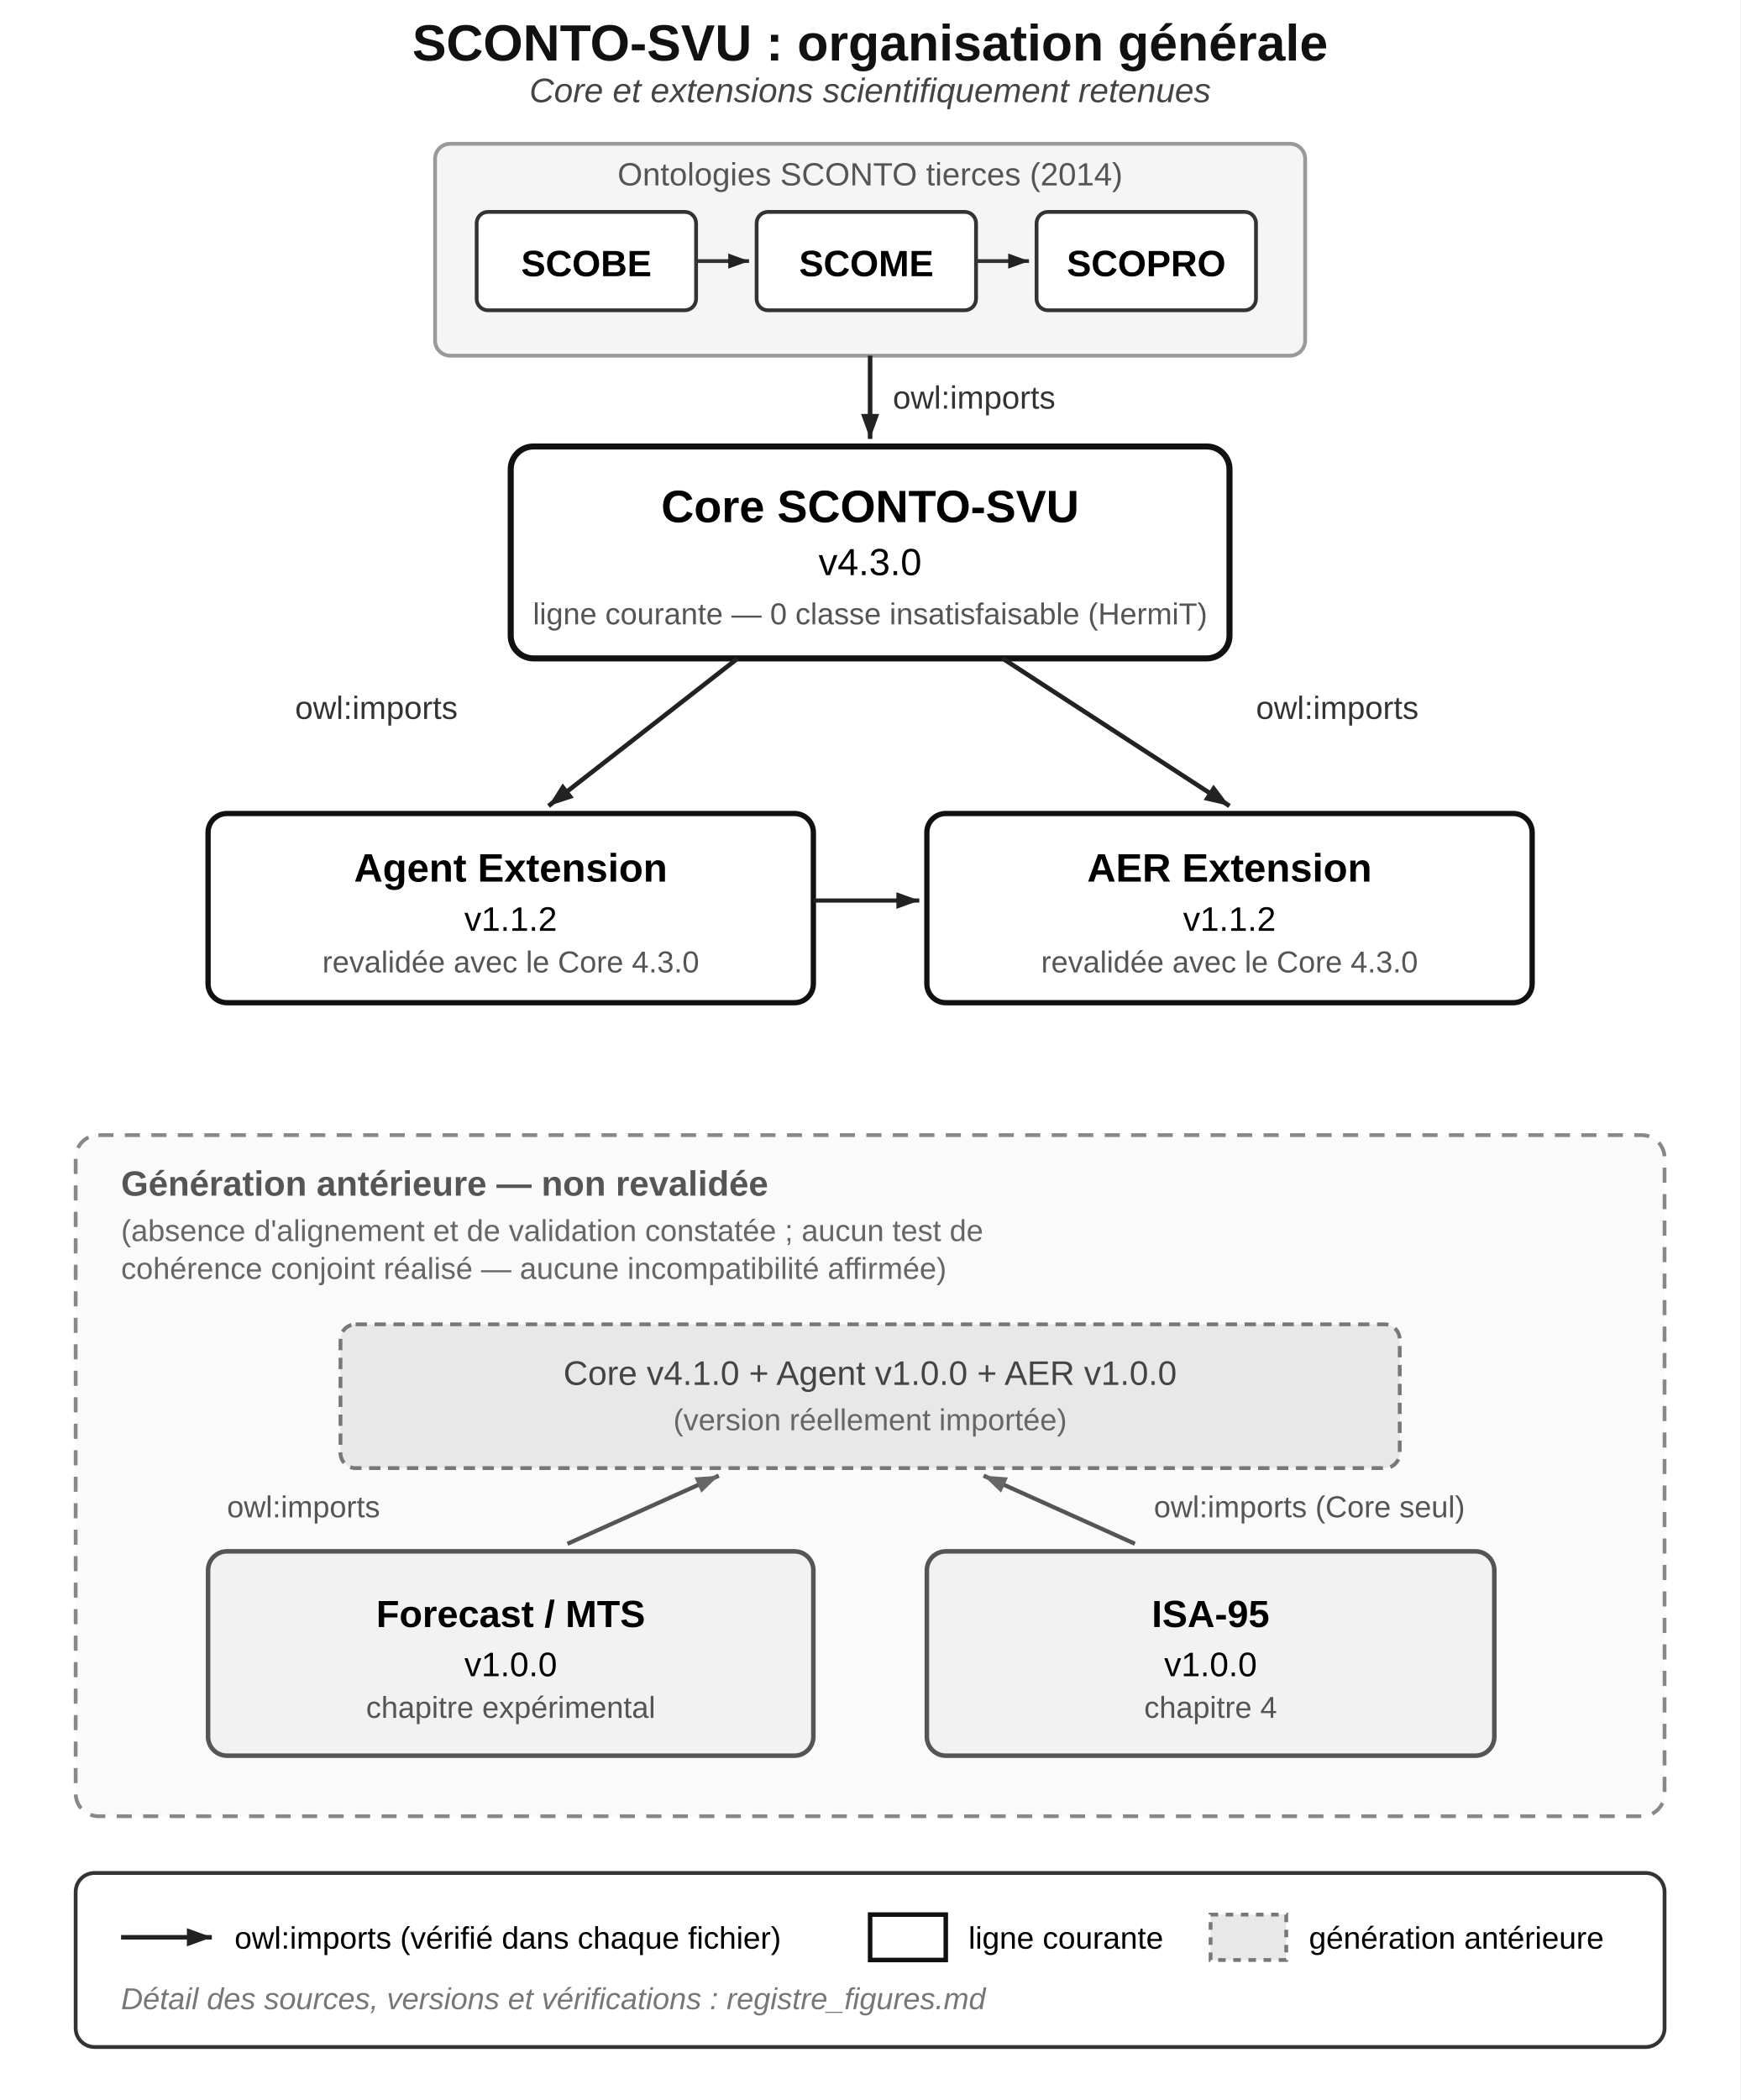
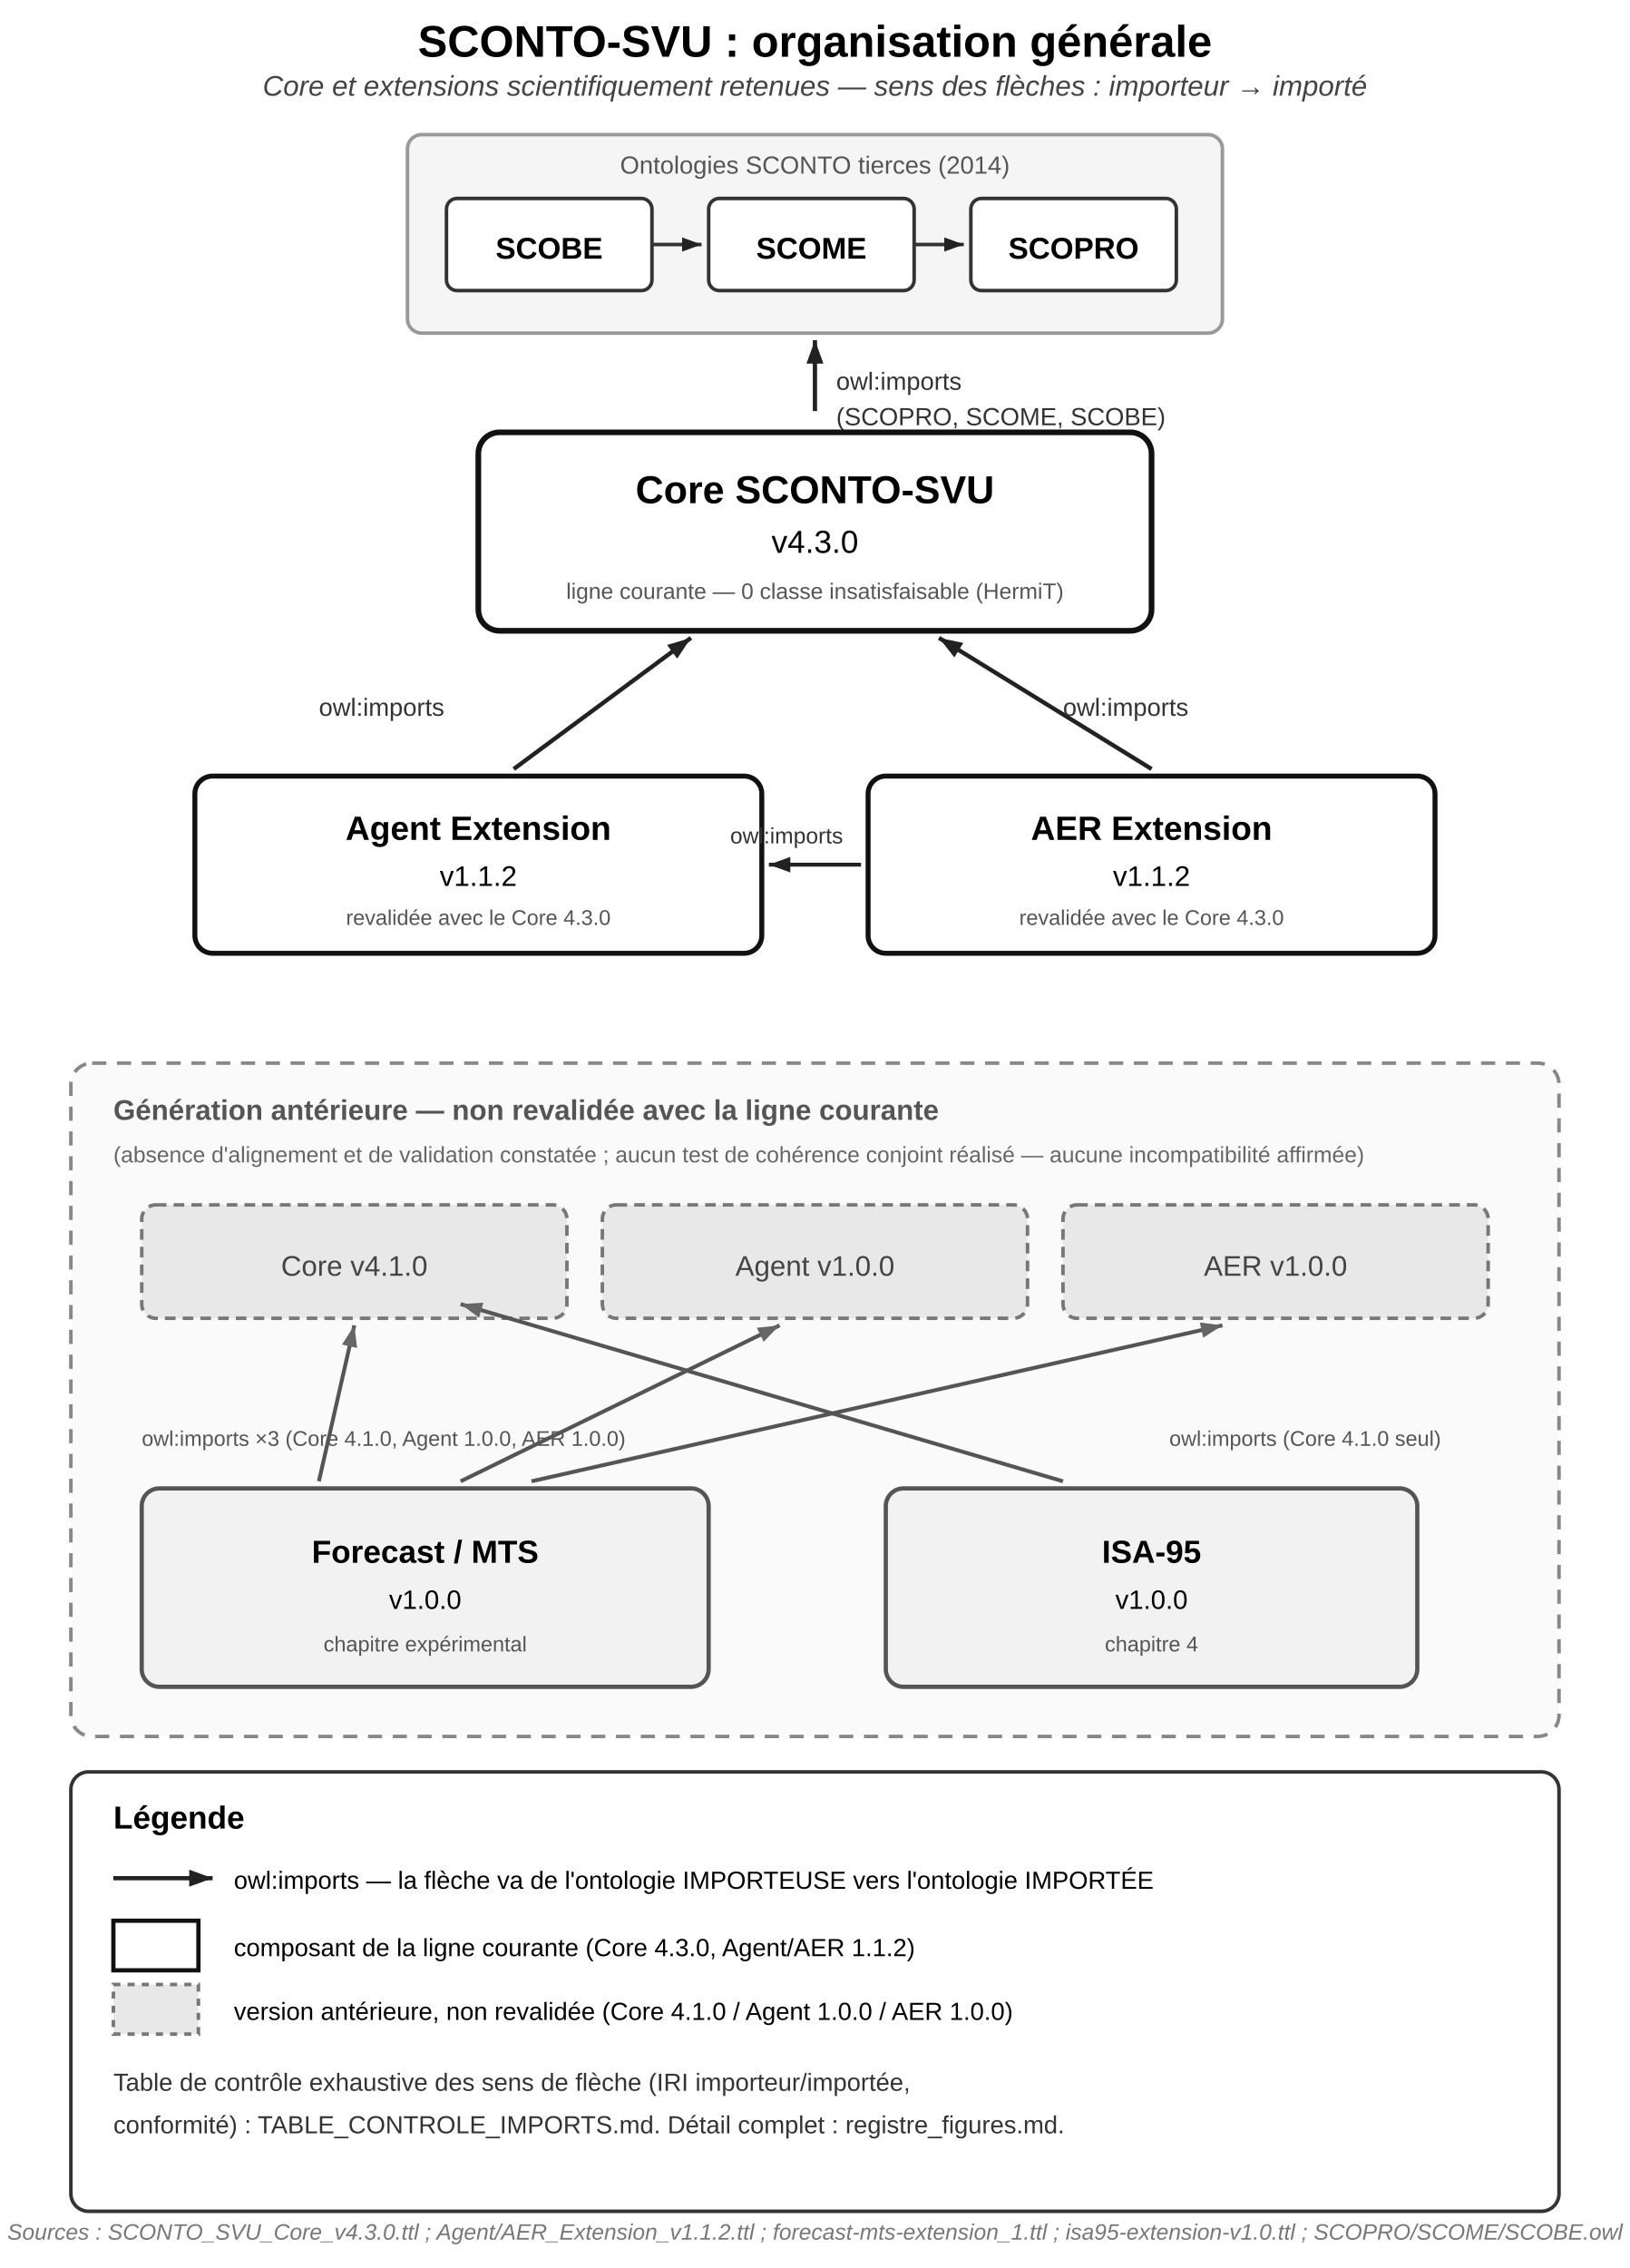
- <svg xmlns="http://www.w3.org/2000/svg" viewBox="0 0 460 555" font-family="Arial, Helvetica, sans-serif">
+ <svg xmlns="http://www.w3.org/2000/svg" viewBox="0 0 460 640" font-family="Arial, Helvetica, sans-serif">
  <defs>
    <marker id="arrow" markerWidth="7" markerHeight="7" refX="5.5" refY="2" orient="auto" markerUnits="strokeWidth">
      <path d="M0,0 L5.5,2 L0,4 Z" fill="#222222" />
    </marker>
    <marker id="arrowgrey" markerWidth="7" markerHeight="7" refX="5.5" refY="2" orient="auto" markerUnits="strokeWidth">
      <path d="M0,0 L5.5,2 L0,4 Z" fill="#666666" />
    </marker>
  </defs>
-   <rect x="0" y="0" width="460" height="555" fill="#ffffff" />
-   <text x="230" y="16" text-anchor="middle" font-size="13.5" font-weight="bold" fill="#111111">SCONTO-SVU : organisation générale</text>
-   <text x="230" y="27" text-anchor="middle" font-size="9" font-style="italic" fill="#444444">Core et extensions scientifiquement retenues</text>
+   <rect x="0" y="0" width="460" height="640" fill="#ffffff" />
+   <text x="230" y="16" text-anchor="middle" font-size="12.5" font-weight="bold">SCONTO-SVU : organisation générale</text>
+   <text x="230" y="27" text-anchor="middle" font-size="8" font-style="italic" fill="#444444">Core et extensions scientifiquement retenues — sens des flèches : importeur → importé</text>
  <rect x="115" y="38" width="230" height="56" rx="4" fill="#f5f5f5" stroke="#999999" stroke-width="1" />
-   <text x="230" y="49" text-anchor="middle" font-size="8.5" fill="#555555">Ontologies SCONTO tierces (2014)</text>
+   <text x="230" y="49" text-anchor="middle" font-size="7" fill="#555555">Ontologies SCONTO tierces (2014)</text>
  <rect x="126" y="56" width="58" height="26" rx="3" fill="#ffffff" stroke="#333333" stroke-width="1" />
-   <text x="155" y="73" text-anchor="middle" font-size="9.7" font-weight="bold">SCOBE</text>
+   <text x="155" y="73" text-anchor="middle" font-size="8.5" font-weight="bold">SCOBE</text>
  <rect x="200" y="56" width="58" height="26" rx="3" fill="#ffffff" stroke="#333333" stroke-width="1" />
-   <text x="229" y="73" text-anchor="middle" font-size="9.7" font-weight="bold">SCOME</text>
+   <text x="229" y="73" text-anchor="middle" font-size="8.5" font-weight="bold">SCOME</text>
  <rect x="274" y="56" width="58" height="26" rx="3" fill="#ffffff" stroke="#333333" stroke-width="1" />
-   <text x="303" y="73" text-anchor="middle" font-size="9.7" font-weight="bold">SCOPRO</text>
+   <text x="303" y="73" text-anchor="middle" font-size="8.5" font-weight="bold">SCOPRO</text>
  <line x1="184" y1="69" x2="198" y2="69" stroke="#333333" stroke-width="1" marker-end="url(#arrow)" />
  <line x1="258" y1="69" x2="272" y2="69" stroke="#333333" stroke-width="1" marker-end="url(#arrow)" />
-   <line x1="230" y1="94" x2="230" y2="116" stroke="#222222" stroke-width="1.2" marker-end="url(#arrow)" />
-   <text x="236" y="108" font-size="8.5" fill="#333333">owl:imports</text>
-   <rect x="135" y="118" width="190" height="56" rx="6" fill="#ffffff" stroke="#111111" stroke-width="1.6" />
-   <text x="230" y="138" text-anchor="middle" font-size="12" font-weight="bold">Core SCONTO-SVU</text>
-   <text x="230" y="152" text-anchor="middle" font-size="10">v4.3.0</text>
-   <text x="230" y="165" text-anchor="middle" font-size="8" fill="#555555">ligne courante — 0 classe insatisfaisable (HermiT)</text>
-   <line x1="195" y1="174" x2="145" y2="213" stroke="#222222" stroke-width="1.2" marker-end="url(#arrow)" />
-   <line x1="265" y1="174" x2="325" y2="213" stroke="#222222" stroke-width="1.2" marker-end="url(#arrow)" />
-   <text x="78" y="190" font-size="8.5" fill="#333333">owl:imports</text>
-   <text x="332" y="190" font-size="8.5" fill="#333333">owl:imports</text>
-   <rect x="55" y="215" width="160" height="50" rx="5" fill="#ffffff" stroke="#111111" stroke-width="1.4" />
-   <text x="135" y="233" text-anchor="middle" font-size="10.5" font-weight="bold">Agent Extension</text>
-   <text x="135" y="246" text-anchor="middle" font-size="9">v1.1.2</text>
-   <text x="135" y="257" text-anchor="middle" font-size="8" fill="#555555">revalidée avec le Core 4.3.0</text>
-   <rect x="245" y="215" width="160" height="50" rx="5" fill="#ffffff" stroke="#111111" stroke-width="1.4" />
-   <text x="325" y="233" text-anchor="middle" font-size="10.5" font-weight="bold">AER Extension</text>
-   <text x="325" y="246" text-anchor="middle" font-size="9">v1.1.2</text>
-   <text x="325" y="257" text-anchor="middle" font-size="8" fill="#555555">revalidée avec le Core 4.3.0</text>
-   <line x1="215" y1="238" x2="243" y2="238" stroke="#222222" stroke-width="1.1" marker-end="url(#arrow)" />
-   <rect x="20" y="300" width="420" height="180" rx="6" fill="#fafafa" stroke="#888888" stroke-width="1" stroke-dasharray="4,3" />
-   <text x="32" y="316" font-size="9.3" font-weight="bold" fill="#555555">Génération antérieure — non revalidée</text>
-   <text x="32" y="328" font-size="8" fill="#666666">(absence d'alignement et de validation constatée ; aucun test de</text>
-   <text x="32" y="338" font-size="8" fill="#666666">cohérence conjoint réalisé — aucune incompatibilité affirmée)</text>
-   <rect x="90" y="350" width="280" height="38" rx="4" fill="#e8e8e8" stroke="#777777" stroke-width="1" stroke-dasharray="3,2" />
-   <text x="230" y="366" text-anchor="middle" font-size="9" fill="#444444">Core v4.1.0 + Agent v1.0.0 + AER v1.0.0</text>
-   <text x="230" y="378" text-anchor="middle" font-size="8" fill="#666666">(version réellement importée)</text>
-   <rect x="55" y="410" width="160" height="54" rx="5" fill="#f2f2f2" stroke="#555555" stroke-width="1.2" />
-   <text x="135" y="430" text-anchor="middle" font-size="10" font-weight="bold">Forecast / MTS</text>
-   <text x="135" y="443" text-anchor="middle" font-size="9">v1.0.0</text>
-   <text x="135" y="454" text-anchor="middle" font-size="8" fill="#555555">chapitre expérimental</text>
-   <rect x="245" y="410" width="150" height="54" rx="5" fill="#f2f2f2" stroke="#555555" stroke-width="1.2" />
-   <text x="320" y="430" text-anchor="middle" font-size="10" font-weight="bold">ISA-95</text>
-   <text x="320" y="443" text-anchor="middle" font-size="9">v1.0.0</text>
-   <text x="320" y="454" text-anchor="middle" font-size="8" fill="#555555">chapitre 4</text>
-   <line x1="150" y1="408" x2="190" y2="390" stroke="#555555" stroke-width="1.1" marker-end="url(#arrowgrey)" />
-   <line x1="300" y1="408" x2="260" y2="390" stroke="#555555" stroke-width="1.1" marker-end="url(#arrowgrey)" />
-   <text x="60" y="401" font-size="8" fill="#555555">owl:imports</text>
-   <text x="305" y="401" font-size="8" fill="#555555">owl:imports (Core seul)</text>
-   <rect x="20" y="495" width="420" height="46" rx="5" fill="#ffffff" stroke="#333333" stroke-width="1" />
-   <line x1="32" y1="512" x2="56" y2="512" stroke="#222222" stroke-width="1.2" marker-end="url(#arrow)" />
-   <text x="62" y="515" font-size="8.2">owl:imports (vérifié dans chaque fichier)</text>
-   <rect x="230" y="506" width="20" height="12" fill="#ffffff" stroke="#111111" stroke-width="1.2" />
-   <text x="256" y="515" font-size="8.2">ligne courante</text>
-   <rect x="320" y="506" width="20" height="12" fill="#e8e8e8" stroke="#777777" stroke-width="1" stroke-dasharray="2,2" />
-   <text x="346" y="515" font-size="8.2">génération antérieure</text>
-   <text x="32" y="531" font-size="8" fill="#777777" font-style="italic">Détail des sources, versions et vérifications : registre_figures.md</text>
+   <line x1="230" y1="116" x2="230" y2="96" stroke="#222222" stroke-width="1.2" marker-end="url(#arrow)" />
+   <text x="236" y="110" font-size="7" fill="#333333">owl:imports</text>
+   <text x="236" y="120" font-size="7" fill="#333333">(SCOPRO, SCOME, SCOBE)</text>
+   <rect x="135" y="122" width="190" height="56" rx="6" fill="#ffffff" stroke="#111111" stroke-width="1.6" />
+   <text x="230" y="142" text-anchor="middle" font-size="11" font-weight="bold">Core SCONTO-SVU</text>
+   <text x="230" y="156" text-anchor="middle" font-size="9">v4.3.0</text>
+   <text x="230" y="169" text-anchor="middle" font-size="6.3" fill="#555555">ligne courante — 0 classe insatisfaisable (HermiT)</text>
+   <line x1="145" y1="217" x2="195" y2="180" stroke="#222222" stroke-width="1.2" marker-end="url(#arrow)" />
+   <line x1="325" y1="217" x2="265" y2="180" stroke="#222222" stroke-width="1.2" marker-end="url(#arrow)" />
+   <text x="90" y="202" font-size="7" fill="#333333">owl:imports</text>
+   <text x="300" y="202" font-size="7" fill="#333333">owl:imports</text>
+   <rect x="55" y="219" width="160" height="50" rx="5" fill="#ffffff" stroke="#111111" stroke-width="1.4" />
+   <text x="135" y="237" text-anchor="middle" font-size="9.5" font-weight="bold">Agent Extension</text>
+   <text x="135" y="250" text-anchor="middle" font-size="8">v1.1.2</text>
+   <text x="135" y="261" text-anchor="middle" font-size="6" fill="#555555">revalidée avec le Core 4.3.0</text>
+   <rect x="245" y="219" width="160" height="50" rx="5" fill="#ffffff" stroke="#111111" stroke-width="1.4" />
+   <text x="325" y="237" text-anchor="middle" font-size="9.5" font-weight="bold">AER Extension</text>
+   <text x="325" y="250" text-anchor="middle" font-size="8">v1.1.2</text>
+   <text x="325" y="261" text-anchor="middle" font-size="6" fill="#555555">revalidée avec le Core 4.3.0</text>
+   <line x1="243" y1="244" x2="217" y2="244" stroke="#222222" stroke-width="1.1" marker-end="url(#arrow)" />
+   <text x="222" y="238" text-anchor="middle" font-size="6.3" fill="#333333">owl:imports</text>
+   <rect x="20" y="300" width="420" height="190" rx="6" fill="#fafafa" stroke="#888888" stroke-width="1" stroke-dasharray="4,3" />
+   <text x="32" y="316" font-size="8" font-weight="bold" fill="#555555">Génération antérieure — non revalidée avec la ligne courante</text>
+   <text x="32" y="328" font-size="6.3" fill="#666666">(absence d'alignement et de validation constatée ; aucun test de cohérence conjoint réalisé — aucune incompatibilité affirmée)</text>
+   <rect x="40" y="340" width="120" height="32" rx="4" fill="#e8e8e8" stroke="#777777" stroke-width="1" stroke-dasharray="3,2" />
+   <text x="100" y="360" text-anchor="middle" font-size="8" fill="#444444">Core v4.1.0</text>
+   <rect x="170" y="340" width="120" height="32" rx="4" fill="#e8e8e8" stroke="#777777" stroke-width="1" stroke-dasharray="3,2" />
+   <text x="230" y="360" text-anchor="middle" font-size="8" fill="#444444">Agent v1.0.0</text>
+   <rect x="300" y="340" width="120" height="32" rx="4" fill="#e8e8e8" stroke="#777777" stroke-width="1" stroke-dasharray="3,2" />
+   <text x="360" y="360" text-anchor="middle" font-size="8" fill="#444444">AER v1.0.0</text>
+   <rect x="40" y="420" width="160" height="56" rx="5" fill="#f2f2f2" stroke="#555555" stroke-width="1.2" />
+   <text x="120" y="441" text-anchor="middle" font-size="9" font-weight="bold">Forecast / MTS</text>
+   <text x="120" y="454" text-anchor="middle" font-size="7.5">v1.0.0</text>
+   <text x="120" y="466" text-anchor="middle" font-size="6" fill="#555555">chapitre expérimental</text>
+   <rect x="250" y="420" width="150" height="56" rx="5" fill="#f2f2f2" stroke="#555555" stroke-width="1.2" />
+   <text x="325" y="441" text-anchor="middle" font-size="9" font-weight="bold">ISA-95</text>
+   <text x="325" y="454" text-anchor="middle" font-size="7.5">v1.0.0</text>
+   <text x="325" y="466" text-anchor="middle" font-size="6" fill="#555555">chapitre 4</text>
+   <line x1="90" y1="418" x2="100" y2="374" stroke="#555555" stroke-width="1.1" marker-end="url(#arrowgrey)" />
+   <line x1="130" y1="418" x2="220" y2="374" stroke="#555555" stroke-width="1.1" marker-end="url(#arrowgrey)" />
+   <line x1="150" y1="418" x2="345" y2="374" stroke="#555555" stroke-width="1.1" marker-end="url(#arrowgrey)" />
+   <text x="40" y="408" font-size="6" fill="#555555">owl:imports ×3 (Core 4.1.0, Agent 1.0.0, AER 1.0.0)</text>
+   <line x1="300" y1="418" x2="130" y2="368" stroke="#555555" stroke-width="1.1" marker-end="url(#arrowgrey)" />
+   <text x="330" y="408" font-size="6" fill="#555555">owl:imports (Core 4.1.0 seul)</text>
+   <rect x="20" y="500" width="420" height="124" rx="5" fill="#ffffff" stroke="#333333" stroke-width="1" />
+   <text x="32" y="516" font-size="9" font-weight="bold">Légende</text>
+   <line x1="32" y1="530" x2="60" y2="530" stroke="#222222" stroke-width="1.2" marker-end="url(#arrow)" />
+   <text x="66" y="533" font-size="7">owl:imports — la flèche va de l'ontologie IMPORTEUSE vers l'ontologie IMPORTÉE</text>
+   <rect x="32" y="542" width="24" height="14" fill="#ffffff" stroke="#111111" stroke-width="1.2" />
+   <text x="66" y="552" font-size="7">composant de la ligne courante (Core 4.3.0, Agent/AER 1.1.2)</text>
+   <rect x="32" y="560" width="24" height="14" fill="#e8e8e8" stroke="#777777" stroke-width="1" stroke-dasharray="2,2" />
+   <text x="66" y="570" font-size="7">version antérieure, non revalidée (Core 4.1.0 / Agent 1.0.0 / AER 1.0.0)</text>
+   <text x="32" y="590" font-size="7" fill="#333333">Table de contrôle exhaustive des sens de flèche (IRI importeur/importée,</text>
+   <text x="32" y="602" font-size="7" fill="#333333">conformité) : TABLE_CONTROLE_IMPORTS.md. Détail complet : registre_figures.md.</text>
+   <text x="230" y="632" text-anchor="middle" font-size="6.3" font-style="italic" fill="#777777">Sources : SCONTO_SVU_Core_v4.3.0.ttl ; Agent/AER_Extension_v1.1.2.ttl ; forecast-mts-extension_1.ttl ; isa95-extension-v1.0.ttl ; SCOPRO/SCOME/SCOBE.owl</text>
</svg>
